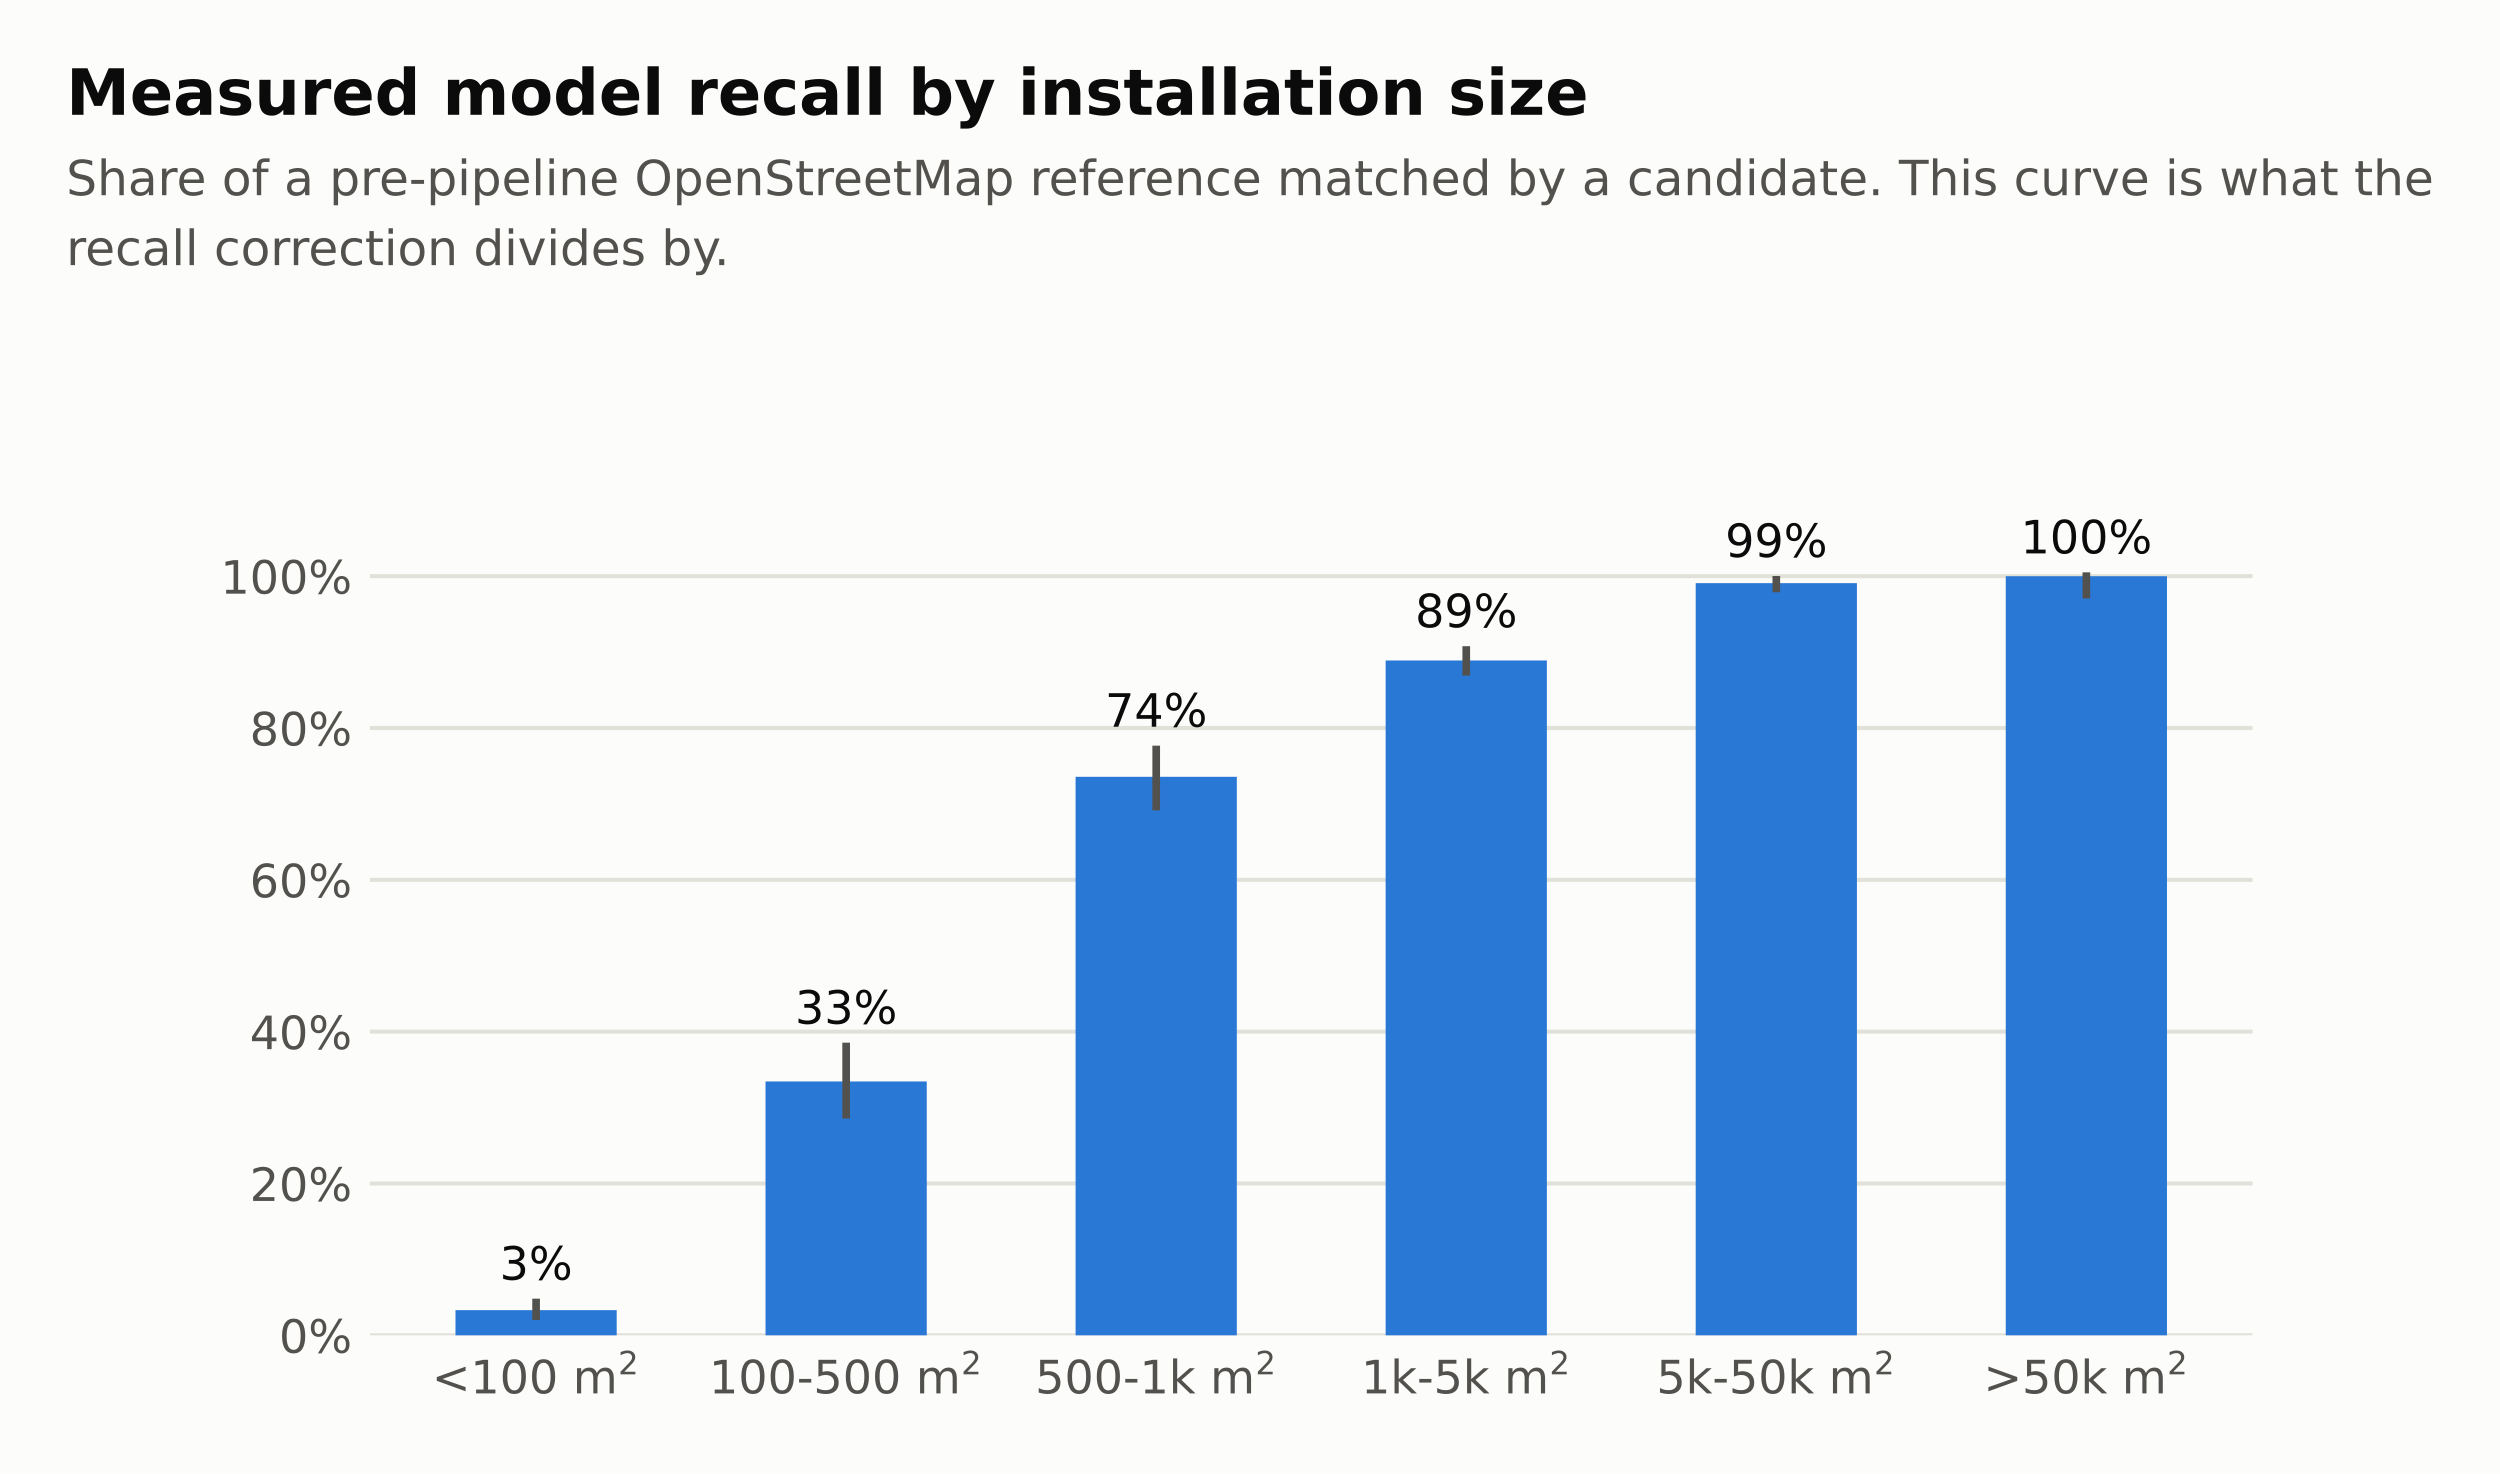
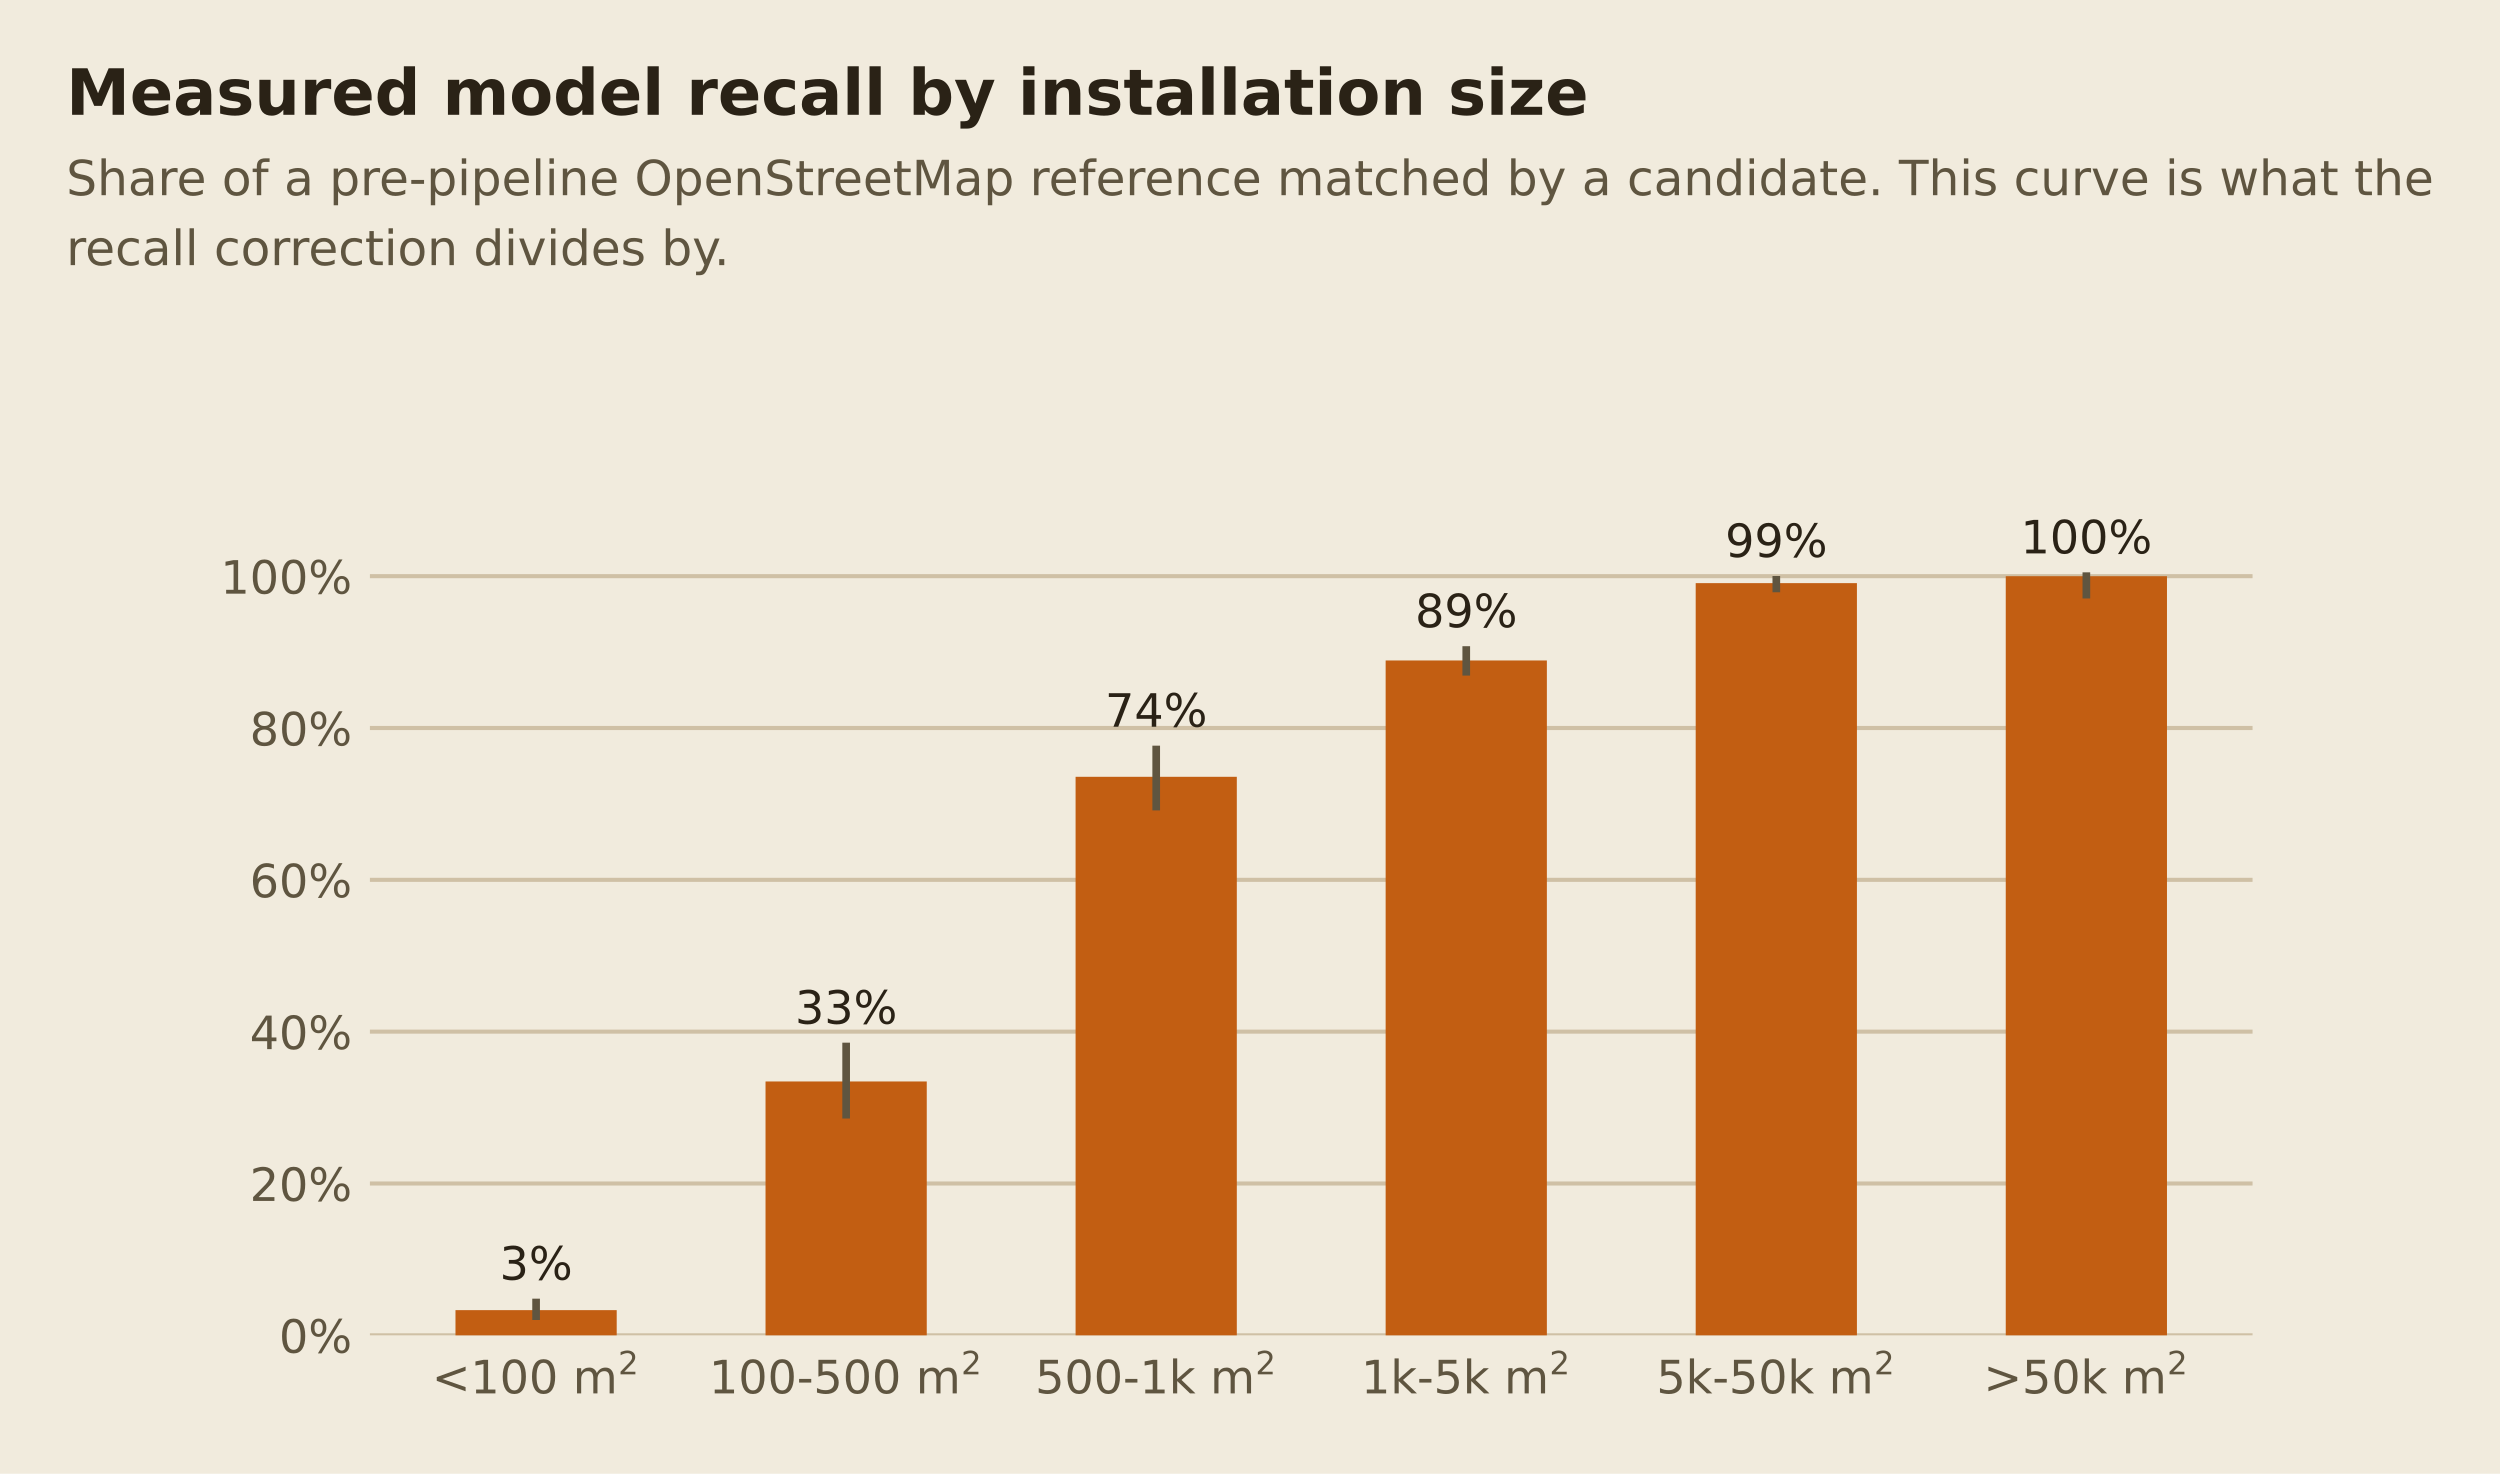
<svg xmlns="http://www.w3.org/2000/svg" width="489.045pt" height="288.292pt" viewBox="0 0 489.045 288.292" version="1.1">
  <defs>
    <style type="text/css">*{stroke-linejoin: round; stroke-linecap: butt}</style>
  </defs>
  <g id="figure_1">
    <g id="patch_1">
-       <path d="M 0 288.292  L 489.045 288.292  L 489.045 0  L 0 0  z " style="fill: #fcfcfb" />
+       <path d="M 0 288.292  L 489.045 288.292  L 489.045 0  L 0 0  z " style="fill: #f1ebdd" />
    </g>
    <g id="axes_1">
      <g id="patch_2">
-         <path d="M 72.36 261.21  L 440.64 261.21  L 440.64 94.89  L 72.36 94.89  z " style="fill: #fcfcfb" />
+         <path d="M 72.36 261.21  L 440.64 261.21  L 440.64 94.89  L 72.36 94.89  z " style="fill: #f1ebdd" />
      </g>
      <g id="matplotlib.axis_1">
        <g id="xtick_1">
          <g id="line2d_1" />
          <g id="text_1">
-             <g style="fill: #52514e" transform="translate(84.48457 273.17)">
-               <text>
-                 <tspan x="0" y="-0.602" style="font-size: 9px; font-family: 'DejaVu Sans'; fill: #52514e">&lt;</tspan>
-                 <tspan x="7.541" y="-0.602" style="font-size: 9px; font-family: 'DejaVu Sans'; fill: #52514e">1</tspan>
-                 <tspan x="13.267" y="-0.602" style="font-size: 9px; font-family: 'DejaVu Sans'; fill: #52514e">0</tspan>
-                 <tspan x="18.993" y="-0.602" style="font-size: 9px; font-family: 'DejaVu Sans'; fill: #52514e">0</tspan>
-                 <tspan x="24.719" y="-0.602" style="font-size: 9px; font-family: 'DejaVu Sans'; fill: #52514e"> </tspan>
-                 <tspan x="27.58" y="-0.602" style="font-size: 9px; font-family: 'DejaVu Sans'; fill: #52514e">m</tspan>
-                 <tspan x="36.433" y="-4.319" style="font-size: 6.3px; font-family: 'DejaVu Sans'; fill: #52514e">2</tspan>
+             <g style="fill: #5f5540" transform="translate(84.48457 273.17)">
+               <text>
+                 <tspan x="0" y="-0.602" style="font-size: 9px; font-family: 'DejaVu Sans'; fill: #5f5540">&lt;</tspan>
+                 <tspan x="7.541" y="-0.602" style="font-size: 9px; font-family: 'DejaVu Sans'; fill: #5f5540">1</tspan>
+                 <tspan x="13.267" y="-0.602" style="font-size: 9px; font-family: 'DejaVu Sans'; fill: #5f5540">0</tspan>
+                 <tspan x="18.993" y="-0.602" style="font-size: 9px; font-family: 'DejaVu Sans'; fill: #5f5540">0</tspan>
+                 <tspan x="24.719" y="-0.602" style="font-size: 9px; font-family: 'DejaVu Sans'; fill: #5f5540"> </tspan>
+                 <tspan x="27.58" y="-0.602" style="font-size: 9px; font-family: 'DejaVu Sans'; fill: #5f5540">m</tspan>
+                 <tspan x="36.433" y="-4.319" style="font-size: 6.3px; font-family: 'DejaVu Sans'; fill: #5f5540">2</tspan>
              </text>
            </g>
          </g>
        </g>
        <g id="xtick_2">
          <g id="line2d_2" />
          <g id="text_2">
-             <g style="fill: #52514e" transform="translate(138.7017 273.17)">
-               <text>
-                 <tspan x="0" y="-0.602" style="font-size: 9px; font-family: 'DejaVu Sans'; fill: #52514e">1</tspan>
-                 <tspan x="5.726" y="-0.602" style="font-size: 9px; font-family: 'DejaVu Sans'; fill: #52514e">0</tspan>
-                 <tspan x="11.452" y="-0.602" style="font-size: 9px; font-family: 'DejaVu Sans'; fill: #52514e">0</tspan>
-                 <tspan x="17.178" y="-0.602" style="font-size: 9px; font-family: 'DejaVu Sans'; fill: #52514e">-</tspan>
-                 <tspan x="20.426" y="-0.602" style="font-size: 9px; font-family: 'DejaVu Sans'; fill: #52514e">5</tspan>
-                 <tspan x="26.152" y="-0.602" style="font-size: 9px; font-family: 'DejaVu Sans'; fill: #52514e">0</tspan>
-                 <tspan x="31.878" y="-0.602" style="font-size: 9px; font-family: 'DejaVu Sans'; fill: #52514e">0</tspan>
-                 <tspan x="37.604" y="-0.602" style="font-size: 9px; font-family: 'DejaVu Sans'; fill: #52514e"> </tspan>
-                 <tspan x="40.465" y="-0.602" style="font-size: 9px; font-family: 'DejaVu Sans'; fill: #52514e">m</tspan>
-                 <tspan x="49.318" y="-4.319" style="font-size: 6.3px; font-family: 'DejaVu Sans'; fill: #52514e">2</tspan>
+             <g style="fill: #5f5540" transform="translate(138.7017 273.17)">
+               <text>
+                 <tspan x="0" y="-0.602" style="font-size: 9px; font-family: 'DejaVu Sans'; fill: #5f5540">1</tspan>
+                 <tspan x="5.726" y="-0.602" style="font-size: 9px; font-family: 'DejaVu Sans'; fill: #5f5540">0</tspan>
+                 <tspan x="11.452" y="-0.602" style="font-size: 9px; font-family: 'DejaVu Sans'; fill: #5f5540">0</tspan>
+                 <tspan x="17.178" y="-0.602" style="font-size: 9px; font-family: 'DejaVu Sans'; fill: #5f5540">-</tspan>
+                 <tspan x="20.426" y="-0.602" style="font-size: 9px; font-family: 'DejaVu Sans'; fill: #5f5540">5</tspan>
+                 <tspan x="26.152" y="-0.602" style="font-size: 9px; font-family: 'DejaVu Sans'; fill: #5f5540">0</tspan>
+                 <tspan x="31.878" y="-0.602" style="font-size: 9px; font-family: 'DejaVu Sans'; fill: #5f5540">0</tspan>
+                 <tspan x="37.604" y="-0.602" style="font-size: 9px; font-family: 'DejaVu Sans'; fill: #5f5540"> </tspan>
+                 <tspan x="40.465" y="-0.602" style="font-size: 9px; font-family: 'DejaVu Sans'; fill: #5f5540">m</tspan>
+                 <tspan x="49.318" y="-4.319" style="font-size: 6.3px; font-family: 'DejaVu Sans'; fill: #5f5540">2</tspan>
              </text>
            </g>
          </g>
        </g>
        <g id="xtick_3">
          <g id="line2d_3" />
          <g id="text_3">
-             <g style="fill: #52514e" transform="translate(202.5039 273.17)">
-               <text>
-                 <tspan x="0" y="-0.602" style="font-size: 9px; font-family: 'DejaVu Sans'; fill: #52514e">5</tspan>
-                 <tspan x="5.726" y="-0.602" style="font-size: 9px; font-family: 'DejaVu Sans'; fill: #52514e">0</tspan>
-                 <tspan x="11.452" y="-0.602" style="font-size: 9px; font-family: 'DejaVu Sans'; fill: #52514e">0</tspan>
-                 <tspan x="17.178" y="-0.602" style="font-size: 9px; font-family: 'DejaVu Sans'; fill: #52514e">-</tspan>
-                 <tspan x="20.426" y="-0.602" style="font-size: 9px; font-family: 'DejaVu Sans'; fill: #52514e">1</tspan>
-                 <tspan x="26.152" y="-0.602" style="font-size: 9px; font-family: 'DejaVu Sans'; fill: #52514e">k</tspan>
-                 <tspan x="31.364" y="-0.602" style="font-size: 9px; font-family: 'DejaVu Sans'; fill: #52514e"> </tspan>
-                 <tspan x="34.225" y="-0.602" style="font-size: 9px; font-family: 'DejaVu Sans'; fill: #52514e">m</tspan>
-                 <tspan x="43.078" y="-4.319" style="font-size: 6.3px; font-family: 'DejaVu Sans'; fill: #52514e">2</tspan>
+             <g style="fill: #5f5540" transform="translate(202.5039 273.17)">
+               <text>
+                 <tspan x="0" y="-0.602" style="font-size: 9px; font-family: 'DejaVu Sans'; fill: #5f5540">5</tspan>
+                 <tspan x="5.726" y="-0.602" style="font-size: 9px; font-family: 'DejaVu Sans'; fill: #5f5540">0</tspan>
+                 <tspan x="11.452" y="-0.602" style="font-size: 9px; font-family: 'DejaVu Sans'; fill: #5f5540">0</tspan>
+                 <tspan x="17.178" y="-0.602" style="font-size: 9px; font-family: 'DejaVu Sans'; fill: #5f5540">-</tspan>
+                 <tspan x="20.426" y="-0.602" style="font-size: 9px; font-family: 'DejaVu Sans'; fill: #5f5540">1</tspan>
+                 <tspan x="26.152" y="-0.602" style="font-size: 9px; font-family: 'DejaVu Sans'; fill: #5f5540">k</tspan>
+                 <tspan x="31.364" y="-0.602" style="font-size: 9px; font-family: 'DejaVu Sans'; fill: #5f5540"> </tspan>
+                 <tspan x="34.225" y="-0.602" style="font-size: 9px; font-family: 'DejaVu Sans'; fill: #5f5540">m</tspan>
+                 <tspan x="43.078" y="-4.319" style="font-size: 6.3px; font-family: 'DejaVu Sans'; fill: #5f5540">2</tspan>
              </text>
            </g>
          </g>
        </g>
        <g id="xtick_4">
          <g id="line2d_4" />
          <g id="text_4">
-             <g style="fill: #52514e" transform="translate(266.2611 273.17)">
-               <text>
-                 <tspan x="0" y="-0.602" style="font-size: 9px; font-family: 'DejaVu Sans'; fill: #52514e">1</tspan>
-                 <tspan x="5.726" y="-0.602" style="font-size: 9px; font-family: 'DejaVu Sans'; fill: #52514e">k</tspan>
-                 <tspan x="10.938" y="-0.602" style="font-size: 9px; font-family: 'DejaVu Sans'; fill: #52514e">-</tspan>
-                 <tspan x="14.186" y="-0.602" style="font-size: 9px; font-family: 'DejaVu Sans'; fill: #52514e">5</tspan>
-                 <tspan x="19.912" y="-0.602" style="font-size: 9px; font-family: 'DejaVu Sans'; fill: #52514e">k</tspan>
-                 <tspan x="25.124" y="-0.602" style="font-size: 9px; font-family: 'DejaVu Sans'; fill: #52514e"> </tspan>
-                 <tspan x="27.984" y="-0.602" style="font-size: 9px; font-family: 'DejaVu Sans'; fill: #52514e">m</tspan>
-                 <tspan x="36.838" y="-4.319" style="font-size: 6.3px; font-family: 'DejaVu Sans'; fill: #52514e">2</tspan>
+             <g style="fill: #5f5540" transform="translate(266.2611 273.17)">
+               <text>
+                 <tspan x="0" y="-0.602" style="font-size: 9px; font-family: 'DejaVu Sans'; fill: #5f5540">1</tspan>
+                 <tspan x="5.726" y="-0.602" style="font-size: 9px; font-family: 'DejaVu Sans'; fill: #5f5540">k</tspan>
+                 <tspan x="10.938" y="-0.602" style="font-size: 9px; font-family: 'DejaVu Sans'; fill: #5f5540">-</tspan>
+                 <tspan x="14.186" y="-0.602" style="font-size: 9px; font-family: 'DejaVu Sans'; fill: #5f5540">5</tspan>
+                 <tspan x="19.912" y="-0.602" style="font-size: 9px; font-family: 'DejaVu Sans'; fill: #5f5540">k</tspan>
+                 <tspan x="25.124" y="-0.602" style="font-size: 9px; font-family: 'DejaVu Sans'; fill: #5f5540"> </tspan>
+                 <tspan x="27.984" y="-0.602" style="font-size: 9px; font-family: 'DejaVu Sans'; fill: #5f5540">m</tspan>
+                 <tspan x="36.838" y="-4.319" style="font-size: 6.3px; font-family: 'DejaVu Sans'; fill: #5f5540">2</tspan>
              </text>
            </g>
          </g>
        </g>
        <g id="xtick_5">
          <g id="line2d_5" />
          <g id="text_5">
-             <g style="fill: #52514e" transform="translate(324.0333 273.17)">
-               <text>
-                 <tspan x="0" y="-0.602" style="font-size: 9px; font-family: 'DejaVu Sans'; fill: #52514e">5</tspan>
-                 <tspan x="5.726" y="-0.602" style="font-size: 9px; font-family: 'DejaVu Sans'; fill: #52514e">k</tspan>
-                 <tspan x="10.938" y="-0.602" style="font-size: 9px; font-family: 'DejaVu Sans'; fill: #52514e">-</tspan>
-                 <tspan x="14.186" y="-0.602" style="font-size: 9px; font-family: 'DejaVu Sans'; fill: #52514e">5</tspan>
-                 <tspan x="19.912" y="-0.602" style="font-size: 9px; font-family: 'DejaVu Sans'; fill: #52514e">0</tspan>
-                 <tspan x="25.638" y="-0.602" style="font-size: 9px; font-family: 'DejaVu Sans'; fill: #52514e">k</tspan>
-                 <tspan x="30.85" y="-0.602" style="font-size: 9px; font-family: 'DejaVu Sans'; fill: #52514e"> </tspan>
-                 <tspan x="33.71" y="-0.602" style="font-size: 9px; font-family: 'DejaVu Sans'; fill: #52514e">m</tspan>
-                 <tspan x="42.564" y="-4.319" style="font-size: 6.3px; font-family: 'DejaVu Sans'; fill: #52514e">2</tspan>
+             <g style="fill: #5f5540" transform="translate(324.0333 273.17)">
+               <text>
+                 <tspan x="0" y="-0.602" style="font-size: 9px; font-family: 'DejaVu Sans'; fill: #5f5540">5</tspan>
+                 <tspan x="5.726" y="-0.602" style="font-size: 9px; font-family: 'DejaVu Sans'; fill: #5f5540">k</tspan>
+                 <tspan x="10.938" y="-0.602" style="font-size: 9px; font-family: 'DejaVu Sans'; fill: #5f5540">-</tspan>
+                 <tspan x="14.186" y="-0.602" style="font-size: 9px; font-family: 'DejaVu Sans'; fill: #5f5540">5</tspan>
+                 <tspan x="19.912" y="-0.602" style="font-size: 9px; font-family: 'DejaVu Sans'; fill: #5f5540">0</tspan>
+                 <tspan x="25.638" y="-0.602" style="font-size: 9px; font-family: 'DejaVu Sans'; fill: #5f5540">k</tspan>
+                 <tspan x="30.85" y="-0.602" style="font-size: 9px; font-family: 'DejaVu Sans'; fill: #5f5540"> </tspan>
+                 <tspan x="33.71" y="-0.602" style="font-size: 9px; font-family: 'DejaVu Sans'; fill: #5f5540">m</tspan>
+                 <tspan x="42.564" y="-4.319" style="font-size: 6.3px; font-family: 'DejaVu Sans'; fill: #5f5540">2</tspan>
              </text>
            </g>
          </g>
        </g>
        <g id="xtick_6">
          <g id="line2d_6" />
          <g id="text_6">
-             <g style="fill: #52514e" transform="translate(388.0154 273.17)">
-               <text>
-                 <tspan x="0" y="-0.602" style="font-size: 9px; font-family: 'DejaVu Sans'; fill: #52514e">&gt;</tspan>
-                 <tspan x="7.541" y="-0.602" style="font-size: 9px; font-family: 'DejaVu Sans'; fill: #52514e">5</tspan>
-                 <tspan x="13.267" y="-0.602" style="font-size: 9px; font-family: 'DejaVu Sans'; fill: #52514e">0</tspan>
-                 <tspan x="18.993" y="-0.602" style="font-size: 9px; font-family: 'DejaVu Sans'; fill: #52514e">k</tspan>
-                 <tspan x="24.205" y="-0.602" style="font-size: 9px; font-family: 'DejaVu Sans'; fill: #52514e"> </tspan>
-                 <tspan x="27.066" y="-0.602" style="font-size: 9px; font-family: 'DejaVu Sans'; fill: #52514e">m</tspan>
-                 <tspan x="35.919" y="-4.319" style="font-size: 6.3px; font-family: 'DejaVu Sans'; fill: #52514e">2</tspan>
+             <g style="fill: #5f5540" transform="translate(388.0154 273.17)">
+               <text>
+                 <tspan x="0" y="-0.602" style="font-size: 9px; font-family: 'DejaVu Sans'; fill: #5f5540">&gt;</tspan>
+                 <tspan x="7.541" y="-0.602" style="font-size: 9px; font-family: 'DejaVu Sans'; fill: #5f5540">5</tspan>
+                 <tspan x="13.267" y="-0.602" style="font-size: 9px; font-family: 'DejaVu Sans'; fill: #5f5540">0</tspan>
+                 <tspan x="18.993" y="-0.602" style="font-size: 9px; font-family: 'DejaVu Sans'; fill: #5f5540">k</tspan>
+                 <tspan x="24.205" y="-0.602" style="font-size: 9px; font-family: 'DejaVu Sans'; fill: #5f5540"> </tspan>
+                 <tspan x="27.066" y="-0.602" style="font-size: 9px; font-family: 'DejaVu Sans'; fill: #5f5540">m</tspan>
+                 <tspan x="35.919" y="-4.319" style="font-size: 6.3px; font-family: 'DejaVu Sans'; fill: #5f5540">2</tspan>
              </text>
            </g>
          </g>
        </g>
      </g>
      <g id="matplotlib.axis_2">
        <g id="ytick_1">
          <g id="line2d_7">
-             <path d="M 72.36 261.21  L 440.64 261.21  " clip-path="url(#p1ab176091f)" style="fill: none; stroke: #e1e0d9; stroke-width: 0.8; stroke-linecap: square" />
+             <path d="M 72.36 261.21  L 440.64 261.21  " clip-path="url(#pb4c7298ec5)" style="fill: none; stroke: #cfc0a5; stroke-width: 0.8; stroke-linecap: square" />
          </g>
          <g id="line2d_8" />
          <g id="text_7">
-             <text style="font-size: 9px; font-family: 'DejaVu Sans'; text-anchor: end; fill: #52514e" x="68.86" y="264.629" transform="rotate(-0 68.86 264.629)">0%</text>
+             <text style="font-size: 9px; font-family: 'DejaVu Sans'; text-anchor: end; fill: #5f5540" x="68.86" y="264.629" transform="rotate(-0 68.86 264.629)">0%</text>
          </g>
        </g>
        <g id="ytick_2">
          <g id="line2d_9">
-             <path d="M 72.36 231.51  L 440.64 231.51  " clip-path="url(#p1ab176091f)" style="fill: none; stroke: #e1e0d9; stroke-width: 0.8; stroke-linecap: square" />
+             <path d="M 72.36 231.51  L 440.64 231.51  " clip-path="url(#pb4c7298ec5)" style="fill: none; stroke: #cfc0a5; stroke-width: 0.8; stroke-linecap: square" />
          </g>
          <g id="line2d_10" />
          <g id="text_8">
-             <text style="font-size: 9px; font-family: 'DejaVu Sans'; text-anchor: end; fill: #52514e" x="68.86" y="234.929" transform="rotate(-0 68.86 234.929)">20%</text>
+             <text style="font-size: 9px; font-family: 'DejaVu Sans'; text-anchor: end; fill: #5f5540" x="68.86" y="234.929" transform="rotate(-0 68.86 234.929)">20%</text>
          </g>
        </g>
        <g id="ytick_3">
          <g id="line2d_11">
-             <path d="M 72.36 201.81  L 440.64 201.81  " clip-path="url(#p1ab176091f)" style="fill: none; stroke: #e1e0d9; stroke-width: 0.8; stroke-linecap: square" />
+             <path d="M 72.36 201.81  L 440.64 201.81  " clip-path="url(#pb4c7298ec5)" style="fill: none; stroke: #cfc0a5; stroke-width: 0.8; stroke-linecap: square" />
          </g>
          <g id="line2d_12" />
          <g id="text_9">
-             <text style="font-size: 9px; font-family: 'DejaVu Sans'; text-anchor: end; fill: #52514e" x="68.86" y="205.229" transform="rotate(-0 68.86 205.229)">40%</text>
+             <text style="font-size: 9px; font-family: 'DejaVu Sans'; text-anchor: end; fill: #5f5540" x="68.86" y="205.229" transform="rotate(-0 68.86 205.229)">40%</text>
          </g>
        </g>
        <g id="ytick_4">
          <g id="line2d_13">
-             <path d="M 72.36 172.11  L 440.64 172.11  " clip-path="url(#p1ab176091f)" style="fill: none; stroke: #e1e0d9; stroke-width: 0.8; stroke-linecap: square" />
+             <path d="M 72.36 172.11  L 440.64 172.11  " clip-path="url(#pb4c7298ec5)" style="fill: none; stroke: #cfc0a5; stroke-width: 0.8; stroke-linecap: square" />
          </g>
          <g id="line2d_14" />
          <g id="text_10">
-             <text style="font-size: 9px; font-family: 'DejaVu Sans'; text-anchor: end; fill: #52514e" x="68.86" y="175.529" transform="rotate(-0 68.86 175.529)">60%</text>
+             <text style="font-size: 9px; font-family: 'DejaVu Sans'; text-anchor: end; fill: #5f5540" x="68.86" y="175.529" transform="rotate(-0 68.86 175.529)">60%</text>
          </g>
        </g>
        <g id="ytick_5">
          <g id="line2d_15">
-             <path d="M 72.36 142.41  L 440.64 142.41  " clip-path="url(#p1ab176091f)" style="fill: none; stroke: #e1e0d9; stroke-width: 0.8; stroke-linecap: square" />
+             <path d="M 72.36 142.41  L 440.64 142.41  " clip-path="url(#pb4c7298ec5)" style="fill: none; stroke: #cfc0a5; stroke-width: 0.8; stroke-linecap: square" />
          </g>
          <g id="line2d_16" />
          <g id="text_11">
-             <text style="font-size: 9px; font-family: 'DejaVu Sans'; text-anchor: end; fill: #52514e" x="68.86" y="145.829" transform="rotate(-0 68.86 145.829)">80%</text>
+             <text style="font-size: 9px; font-family: 'DejaVu Sans'; text-anchor: end; fill: #5f5540" x="68.86" y="145.829" transform="rotate(-0 68.86 145.829)">80%</text>
          </g>
        </g>
        <g id="ytick_6">
          <g id="line2d_17">
-             <path d="M 72.36 112.71  L 440.64 112.71  " clip-path="url(#p1ab176091f)" style="fill: none; stroke: #e1e0d9; stroke-width: 0.8; stroke-linecap: square" />
+             <path d="M 72.36 112.71  L 440.64 112.71  " clip-path="url(#pb4c7298ec5)" style="fill: none; stroke: #cfc0a5; stroke-width: 0.8; stroke-linecap: square" />
          </g>
          <g id="line2d_18" />
          <g id="text_12">
-             <text style="font-size: 9px; font-family: 'DejaVu Sans'; text-anchor: end; fill: #52514e" x="68.86" y="116.129" transform="rotate(-0 68.86 116.129)">100%</text>
+             <text style="font-size: 9px; font-family: 'DejaVu Sans'; text-anchor: end; fill: #5f5540" x="68.86" y="116.129" transform="rotate(-0 68.86 116.129)">100%</text>
          </g>
        </g>
      </g>
      <g id="patch_3">
-         <path d="M 89.1 261.21  L 120.639 261.21  L 120.639 256.28  L 89.1 256.28  z " clip-path="url(#p1ab176091f)" style="fill: #2a78d6" />
+         <path d="M 89.1 261.21  L 120.639 261.21  L 120.639 256.28  L 89.1 256.28  z " clip-path="url(#pb4c7298ec5)" style="fill: #c25e12" />
      </g>
      <g id="patch_4">
-         <path d="M 149.752 261.21  L 181.291 261.21  L 181.291 211.552  L 149.752 211.552  z " clip-path="url(#p1ab176091f)" style="fill: #2a78d6" />
+         <path d="M 149.752 261.21  L 181.291 261.21  L 181.291 211.552  L 149.752 211.552  z " clip-path="url(#pb4c7298ec5)" style="fill: #c25e12" />
      </g>
      <g id="patch_5">
-         <path d="M 210.404 261.21  L 241.943 261.21  L 241.943 151.959  L 210.404 151.959  z " clip-path="url(#p1ab176091f)" style="fill: #2a78d6" />
+         <path d="M 210.404 261.21  L 241.943 261.21  L 241.943 151.959  L 210.404 151.959  z " clip-path="url(#pb4c7298ec5)" style="fill: #c25e12" />
      </g>
      <g id="patch_6">
-         <path d="M 271.057 261.21  L 302.596 261.21  L 302.596 129.194  L 271.057 129.194  z " clip-path="url(#p1ab176091f)" style="fill: #2a78d6" />
+         <path d="M 271.057 261.21  L 302.596 261.21  L 302.596 129.194  L 271.057 129.194  z " clip-path="url(#pb4c7298ec5)" style="fill: #c25e12" />
      </g>
      <g id="patch_7">
-         <path d="M 331.709 261.21  L 363.248 261.21  L 363.248 114.076  L 331.709 114.076  z " clip-path="url(#p1ab176091f)" style="fill: #2a78d6" />
+         <path d="M 331.709 261.21  L 363.248 261.21  L 363.248 114.076  L 331.709 114.076  z " clip-path="url(#pb4c7298ec5)" style="fill: #c25e12" />
      </g>
      <g id="patch_8">
-         <path d="M 392.361 261.21  L 423.9 261.21  L 423.9 112.71  L 392.361 112.71  z " clip-path="url(#p1ab176091f)" style="fill: #2a78d6" />
+         <path d="M 392.361 261.21  L 423.9 261.21  L 423.9 112.71  L 392.361 112.71  z " clip-path="url(#pb4c7298ec5)" style="fill: #c25e12" />
      </g>
      <g id="text_13">
-         <text style="font-size: 9px; font-family: 'DejaVu Sans'; text-anchor: middle; fill: #0b0b0b" x="104.87" y="250.34" transform="rotate(-0 104.8696 250.3398)">3%</text>
+         <text style="font-size: 9px; font-family: 'DejaVu Sans'; text-anchor: middle; fill: #2a2216" x="104.87" y="250.34" transform="rotate(-0 104.8696 250.3398)">3%</text>
      </g>
      <g id="text_14">
-         <text style="font-size: 9px; font-family: 'DejaVu Sans'; text-anchor: middle; fill: #0b0b0b" x="165.522" y="200.266" transform="rotate(-0 165.5217 200.2656)">33%</text>
+         <text style="font-size: 9px; font-family: 'DejaVu Sans'; text-anchor: middle; fill: #2a2216" x="165.522" y="200.266" transform="rotate(-0 165.5217 200.2656)">33%</text>
      </g>
      <g id="text_15">
-         <text style="font-size: 9px; font-family: 'DejaVu Sans'; text-anchor: middle; fill: #0b0b0b" x="226.174" y="142.158" transform="rotate(-0 226.1739 142.1576)">74%</text>
+         <text style="font-size: 9px; font-family: 'DejaVu Sans'; text-anchor: middle; fill: #2a2216" x="226.174" y="142.158" transform="rotate(-0 226.1739 142.1576)">74%</text>
      </g>
      <g id="text_16">
-         <text style="font-size: 9px; font-family: 'DejaVu Sans'; text-anchor: middle; fill: #0b0b0b" x="286.826" y="122.704" transform="rotate(-0 286.8261 122.7041)">89%</text>
+         <text style="font-size: 9px; font-family: 'DejaVu Sans'; text-anchor: middle; fill: #2a2216" x="286.826" y="122.704" transform="rotate(-0 286.8261 122.7041)">89%</text>
      </g>
      <g id="text_17">
-         <text style="font-size: 9px; font-family: 'DejaVu Sans'; text-anchor: middle; fill: #0b0b0b" x="347.478" y="108.968" transform="rotate(-0 347.4783 108.9678)">99%</text>
+         <text style="font-size: 9px; font-family: 'DejaVu Sans'; text-anchor: middle; fill: #2a2216" x="347.478" y="108.968" transform="rotate(-0 347.4783 108.9678)">99%</text>
      </g>
      <g id="text_18">
-         <text style="font-size: 9px; font-family: 'DejaVu Sans'; text-anchor: middle; fill: #0b0b0b" x="408.13" y="108.255" transform="rotate(-0 408.1304 108.255)">100%</text>
+         <text style="font-size: 9px; font-family: 'DejaVu Sans'; text-anchor: middle; fill: #2a2216" x="408.13" y="108.255" transform="rotate(-0 408.1304 108.255)">100%</text>
      </g>
      <g id="line2d_19">
-         <path d="M 104.87 257.468  L 104.87 254.795  " clip-path="url(#p1ab176091f)" style="fill: none; stroke: #52514e; stroke-width: 1.5; stroke-linecap: square" />
+         <path d="M 104.87 257.468  L 104.87 254.795  " clip-path="url(#pb4c7298ec5)" style="fill: none; stroke: #5f5540; stroke-width: 1.5; stroke-linecap: square" />
      </g>
      <g id="line2d_20">
-         <path d="M 165.522 218.056  L 165.522 204.721  " clip-path="url(#p1ab176091f)" style="fill: none; stroke: #52514e; stroke-width: 1.5; stroke-linecap: square" />
+         <path d="M 165.522 218.056  L 165.522 204.721  " clip-path="url(#pb4c7298ec5)" style="fill: none; stroke: #5f5540; stroke-width: 1.5; stroke-linecap: square" />
      </g>
      <g id="line2d_21">
-         <path d="M 226.174 157.78  L 226.174 146.613  " clip-path="url(#p1ab176091f)" style="fill: none; stroke: #52514e; stroke-width: 1.5; stroke-linecap: square" />
+         <path d="M 226.174 157.78  L 226.174 146.613  " clip-path="url(#pb4c7298ec5)" style="fill: none; stroke: #5f5540; stroke-width: 1.5; stroke-linecap: square" />
      </g>
      <g id="line2d_22">
-         <path d="M 286.826 131.406  L 286.826 127.159  " clip-path="url(#p1ab176091f)" style="fill: none; stroke: #52514e; stroke-width: 1.5; stroke-linecap: square" />
+         <path d="M 286.826 131.406  L 286.826 127.159  " clip-path="url(#pb4c7298ec5)" style="fill: none; stroke: #5f5540; stroke-width: 1.5; stroke-linecap: square" />
      </g>
      <g id="line2d_23">
-         <path d="M 347.478 115.101  L 347.478 113.423  " clip-path="url(#p1ab176091f)" style="fill: none; stroke: #52514e; stroke-width: 1.5; stroke-linecap: square" />
+         <path d="M 347.478 115.101  L 347.478 113.423  " clip-path="url(#pb4c7298ec5)" style="fill: none; stroke: #5f5540; stroke-width: 1.5; stroke-linecap: square" />
      </g>
      <g id="line2d_24">
-         <path d="M 408.13 116.319  L 408.13 112.71  " clip-path="url(#p1ab176091f)" style="fill: none; stroke: #52514e; stroke-width: 1.5; stroke-linecap: square" />
+         <path d="M 408.13 116.319  L 408.13 112.71  " clip-path="url(#pb4c7298ec5)" style="fill: none; stroke: #5f5540; stroke-width: 1.5; stroke-linecap: square" />
      </g>
    </g>
    <g id="text_19">
-       <text style="font-weight: 700; font-size: 12.5px; font-family: 'DejaVu Sans'; text-anchor: start; fill: #0b0b0b" x="12.96" y="22.458" transform="rotate(-0 12.96 22.45805)">Measured model recall by installation size</text>
+       <text style="font-weight: 700; font-size: 12.5px; font-family: 'DejaVu Sans'; text-anchor: start; fill: #2a2216" x="12.96" y="22.458" transform="rotate(-0 12.96 22.45805)">Measured model recall by installation size</text>
    </g>
    <g id="text_20">
-       <text style="font-size: 9.5px; font-family: 'DejaVu Sans'; text-anchor: start; fill: #52514e" x="12.96" y="38.19" transform="rotate(-0 12.96 38.19005)">Share of a pre-pipeline OpenStreetMap reference matched by a candidate. This curve is what the</text>
+       <text style="font-size: 9.5px; font-family: 'DejaVu Sans'; text-anchor: start; fill: #5f5540" x="12.96" y="38.19" transform="rotate(-0 12.96 38.19005)">Share of a pre-pipeline OpenStreetMap reference matched by a candidate. This curve is what the</text>
    </g>
    <g id="text_21">
-       <text style="font-size: 9.5px; font-family: 'DejaVu Sans'; text-anchor: start; fill: #52514e" x="12.96" y="51.87" transform="rotate(-0 12.96 51.87005)">recall correction divides by.</text>
+       <text style="font-size: 9.5px; font-family: 'DejaVu Sans'; text-anchor: start; fill: #5f5540" x="12.96" y="51.87" transform="rotate(-0 12.96 51.87005)">recall correction divides by.</text>
    </g>
  </g>
  <defs>
-     <clipPath id="p1ab176091f">
+     <clipPath id="pb4c7298ec5">
      <rect x="72.36" y="94.89" width="368.28" height="166.32" />
    </clipPath>
  </defs>
</svg>
